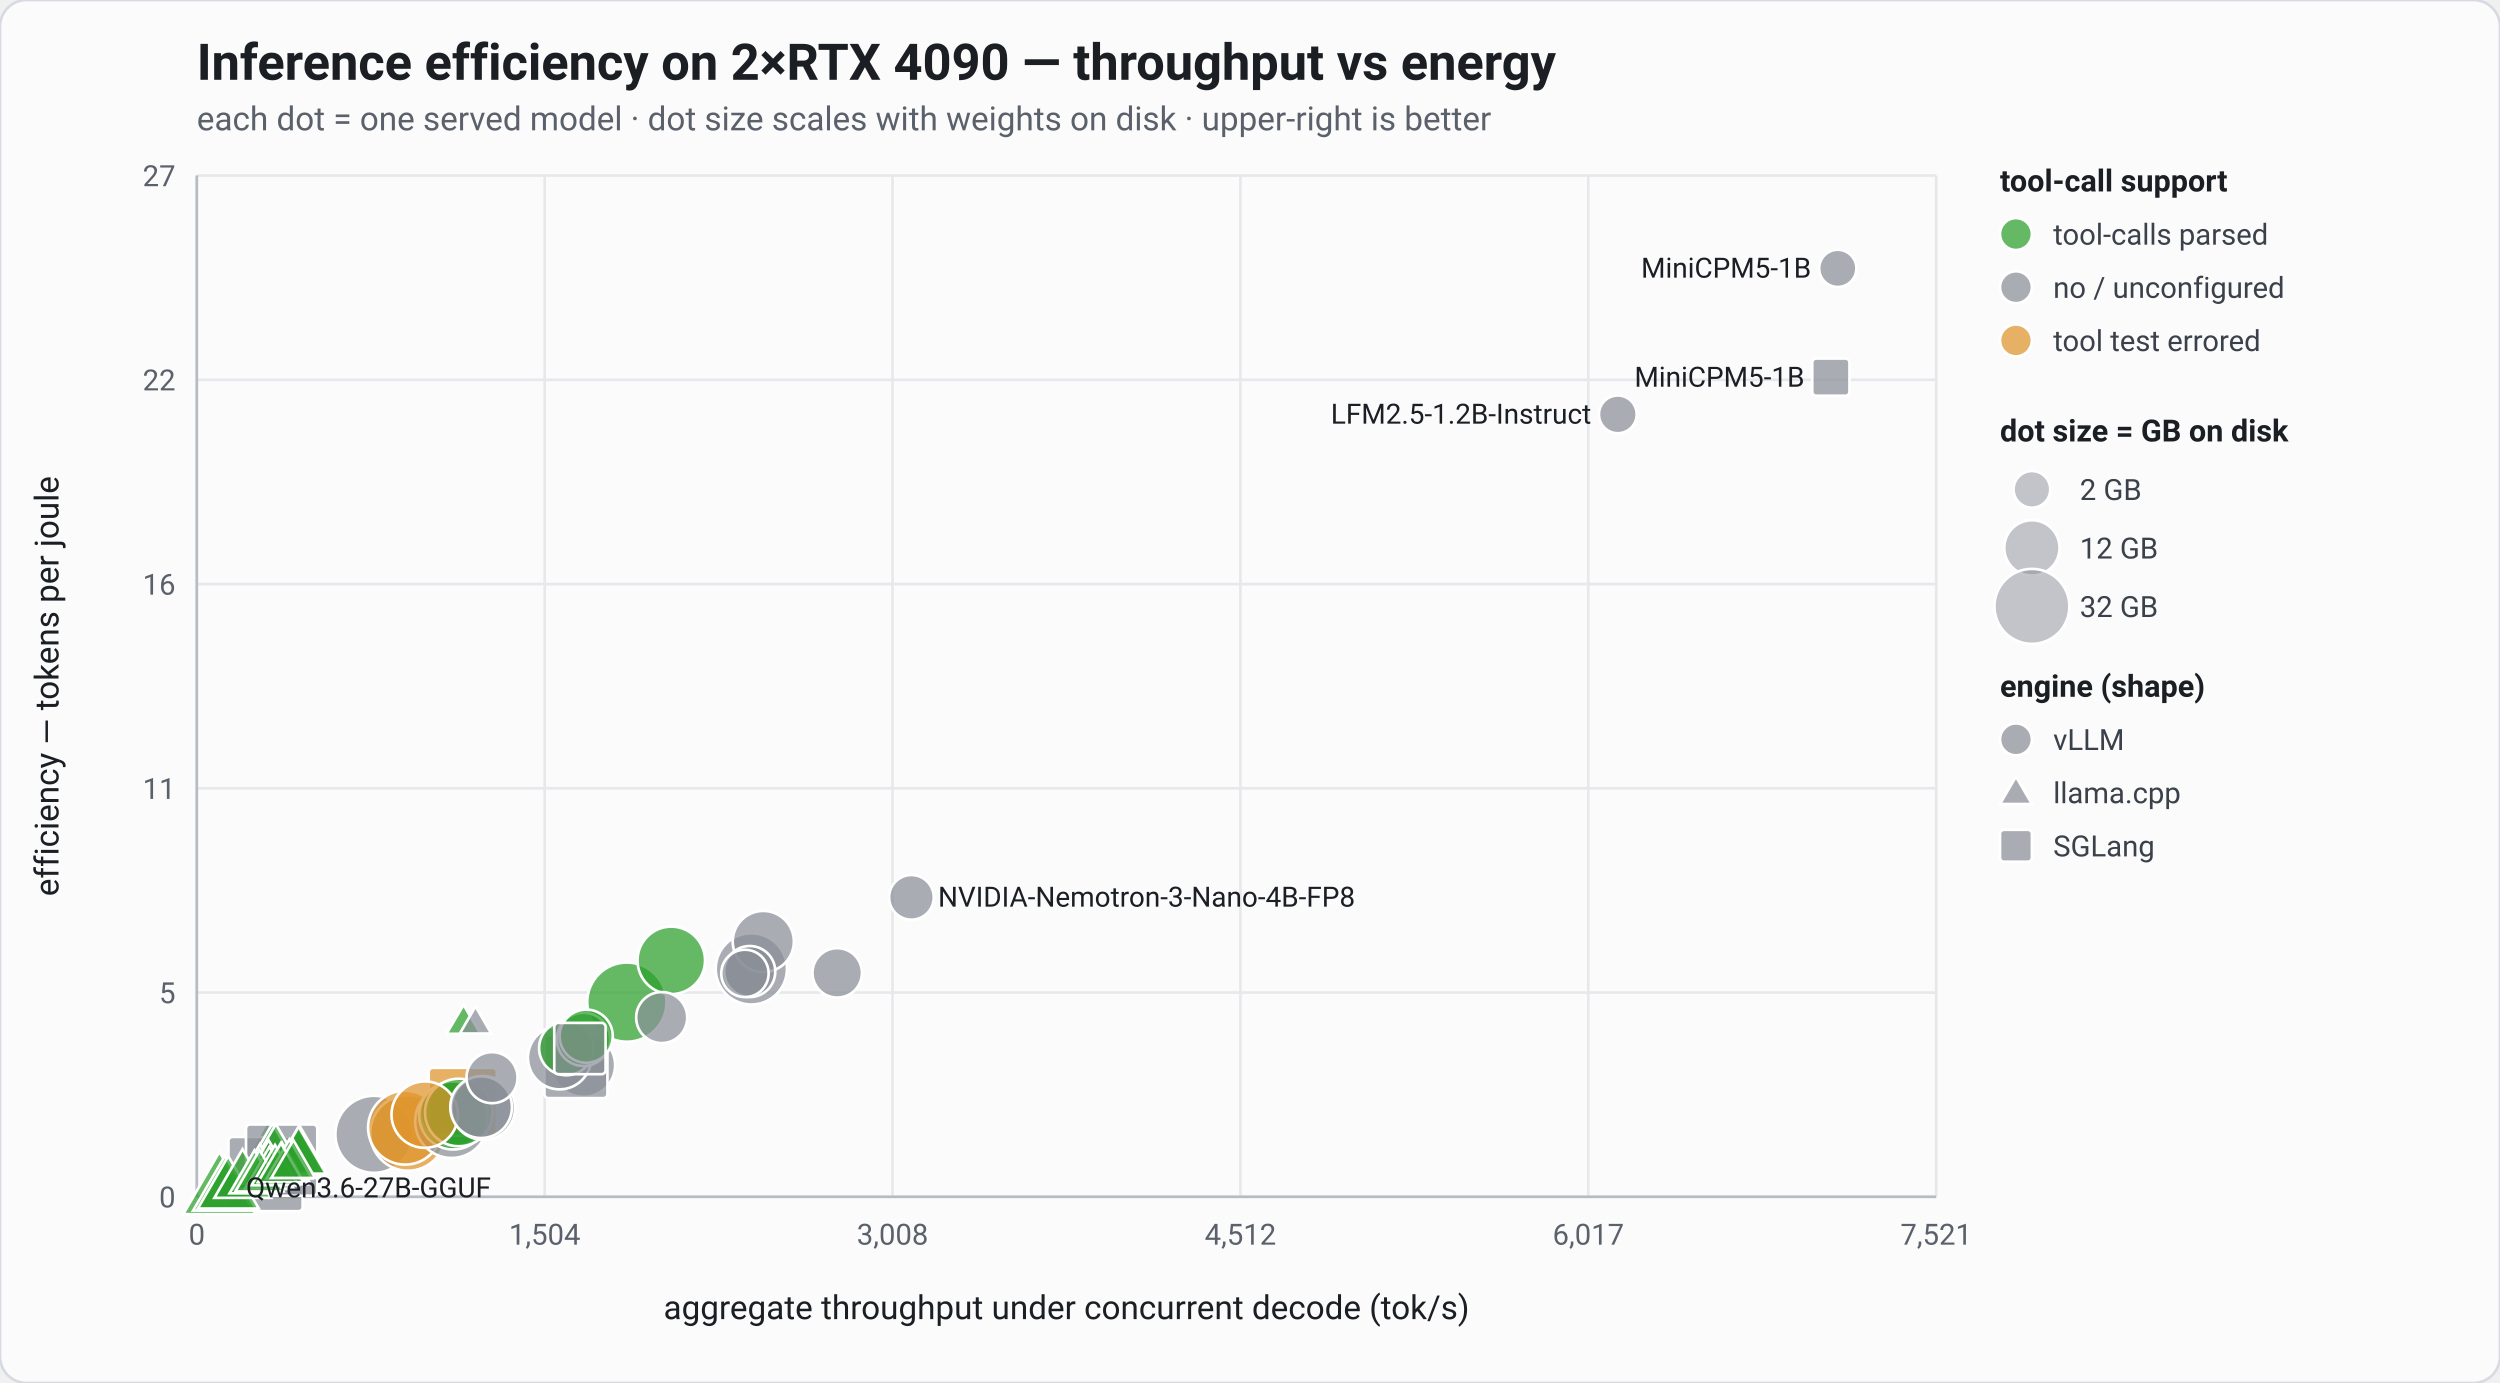
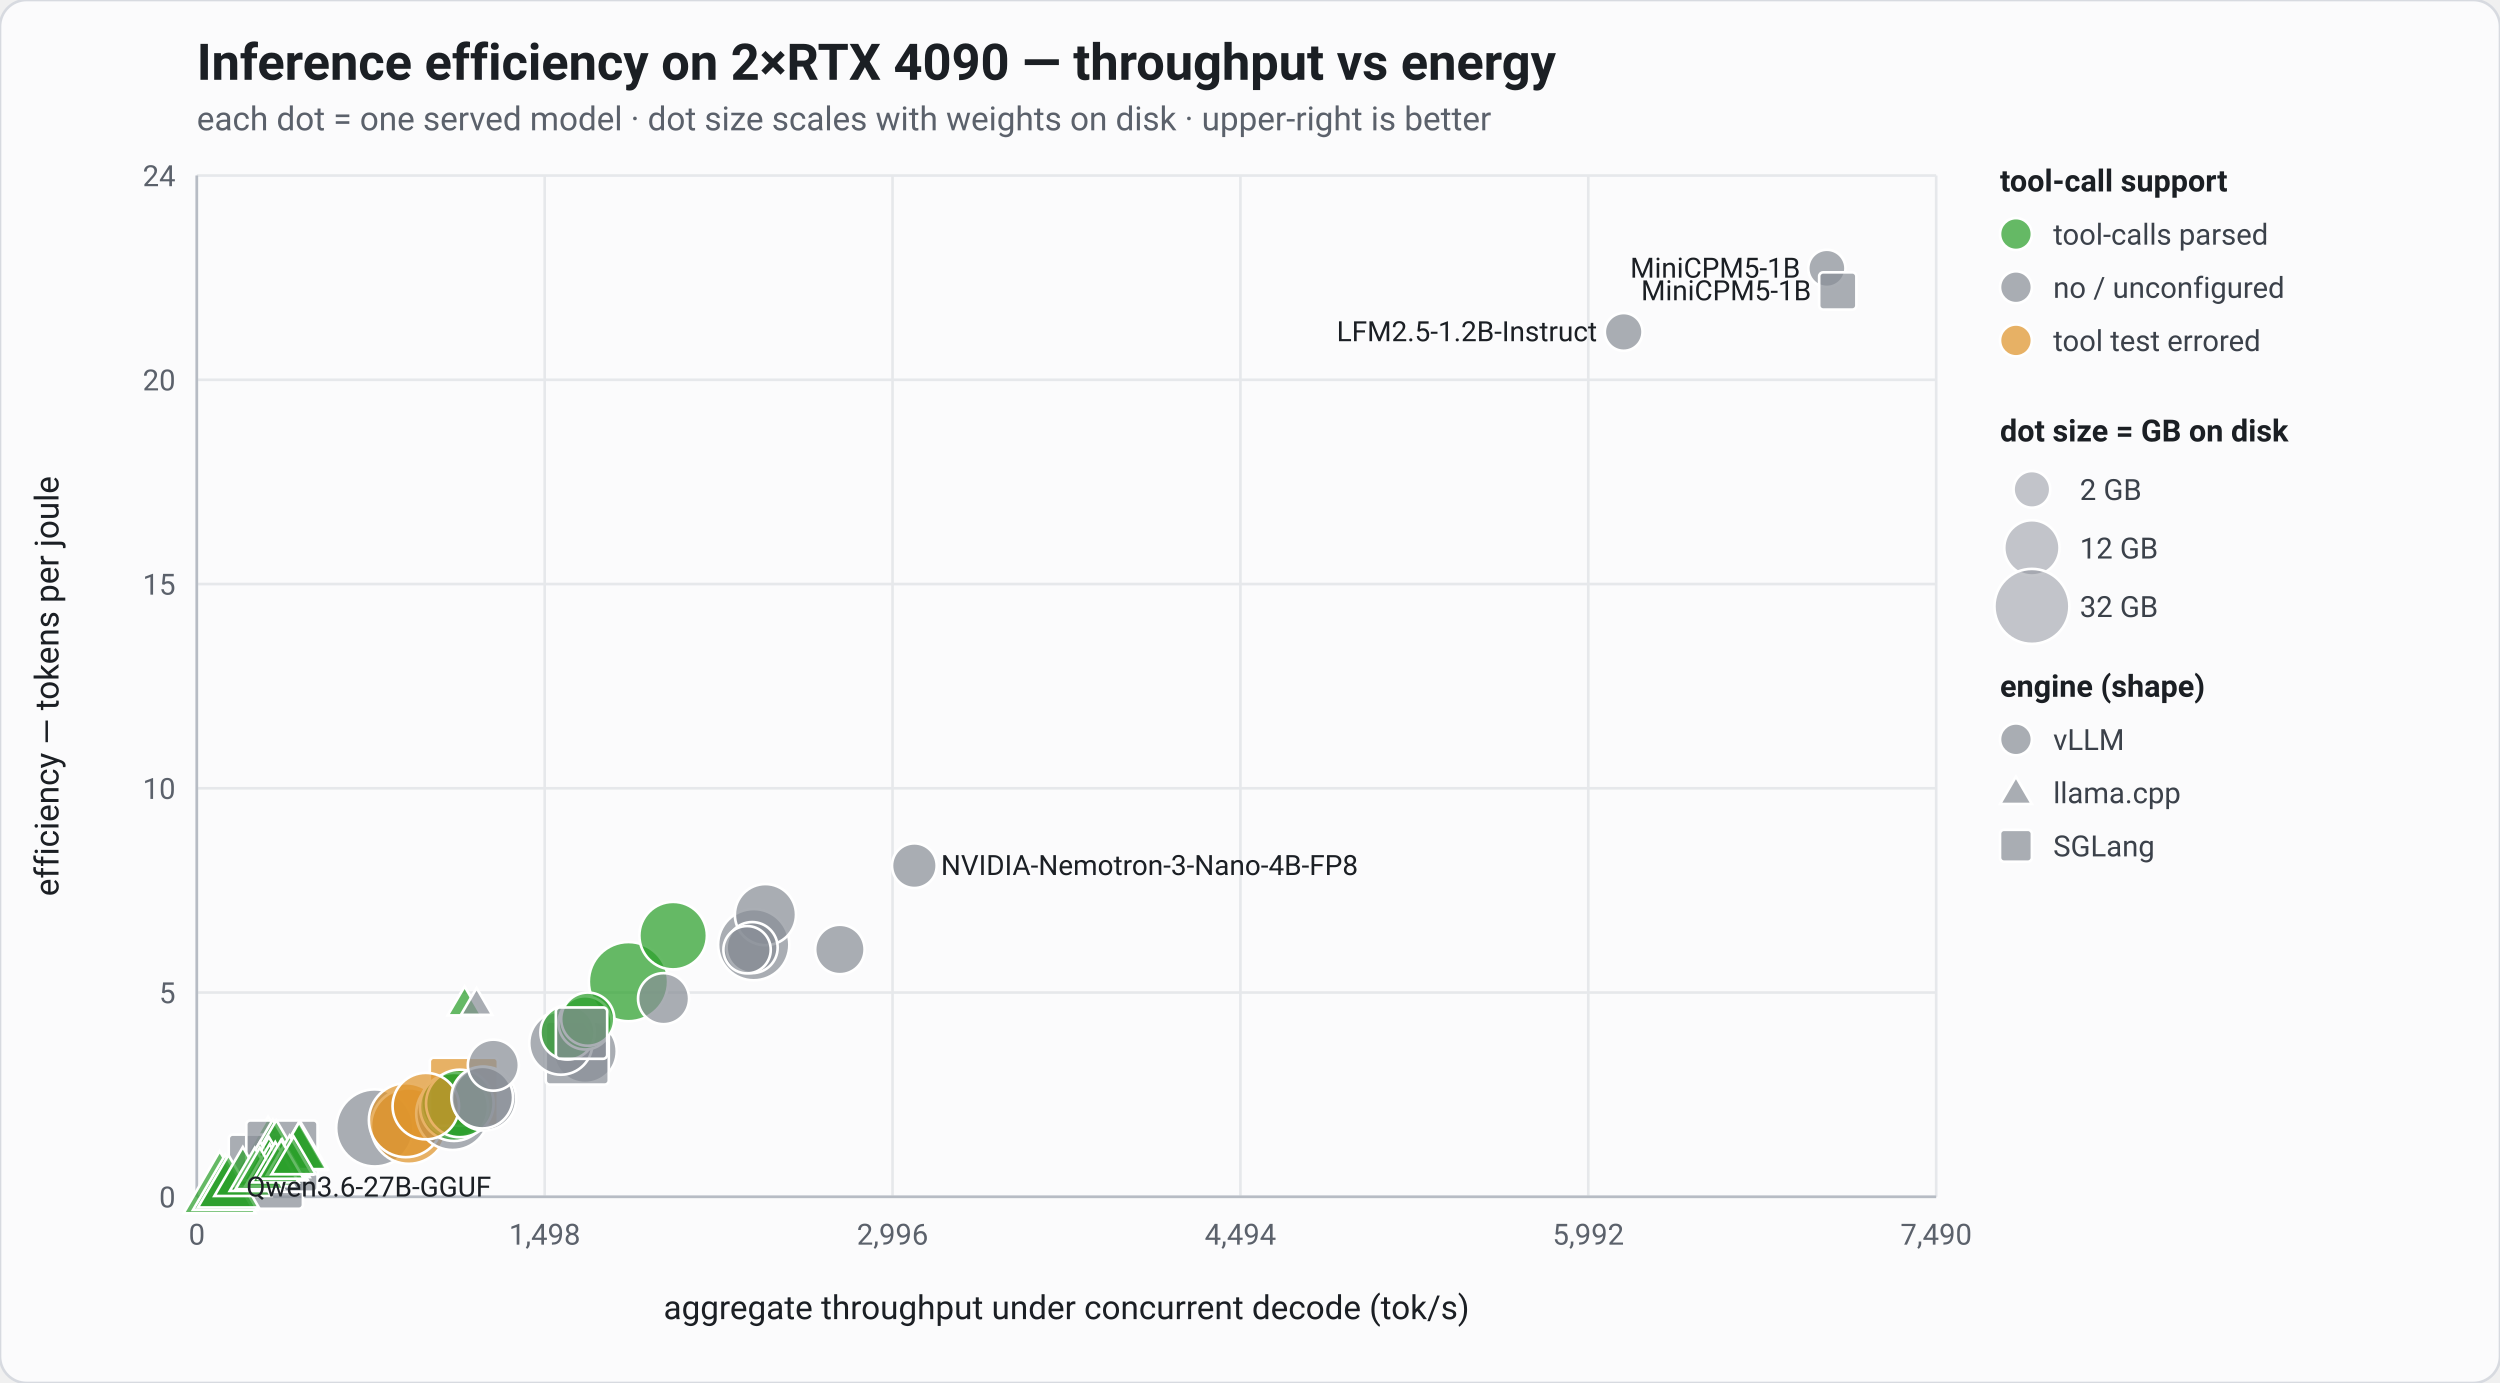
<svg xmlns="http://www.w3.org/2000/svg" width="940" height="520" viewBox="0 0 940 520" font-family="-apple-system,Segoe UI,Roboto,sans-serif">
  <rect x="0" y="0" width="940" height="520" rx="10" fill="#fbfbfc" stroke="#d7dae0" />
  <text x="74" y="30" font-size="19" font-weight="700" fill="#1b1f24">Inference efficiency on 2×RTX 4090 — throughput vs energy</text>
  <text x="74" y="49" font-size="12.5" fill="#5b616b">each dot = one served model · dot size scales with weights on disk · upper-right is better</text>
  <line x1="74.0" y1="66" x2="74.0" y2="450" stroke="#e6e8eb" />
  <text x="74.0" y="468" font-size="11" fill="#5b616b" text-anchor="middle">0</text>
  <line x1="74" y1="450.0" x2="728" y2="450.0" stroke="#e6e8eb" />
  <text x="66" y="454.0" font-size="11" fill="#5b616b" text-anchor="end">0</text>
  <line x1="204.8" y1="66" x2="204.8" y2="450" stroke="#e6e8eb" />
-   <text x="204.8" y="468" font-size="11" fill="#5b616b" text-anchor="middle">1,504</text>
+   <text x="204.8" y="468" font-size="11" fill="#5b616b" text-anchor="middle">1,498</text>
  <line x1="74" y1="373.2" x2="728" y2="373.2" stroke="#e6e8eb" />
  <text x="66" y="377.2" font-size="11" fill="#5b616b" text-anchor="end">5</text>
  <line x1="335.6" y1="66" x2="335.6" y2="450" stroke="#e6e8eb" />
-   <text x="335.6" y="468" font-size="11" fill="#5b616b" text-anchor="middle">3,008</text>
+   <text x="335.6" y="468" font-size="11" fill="#5b616b" text-anchor="middle">2,996</text>
  <line x1="74" y1="296.4" x2="728" y2="296.4" stroke="#e6e8eb" />
-   <text x="66" y="300.4" font-size="11" fill="#5b616b" text-anchor="end">11</text>
+   <text x="66" y="300.4" font-size="11" fill="#5b616b" text-anchor="end">10</text>
  <line x1="466.4" y1="66" x2="466.4" y2="450" stroke="#e6e8eb" />
-   <text x="466.4" y="468" font-size="11" fill="#5b616b" text-anchor="middle">4,512</text>
+   <text x="466.4" y="468" font-size="11" fill="#5b616b" text-anchor="middle">4,494</text>
  <line x1="74" y1="219.6" x2="728" y2="219.6" stroke="#e6e8eb" />
-   <text x="66" y="223.6" font-size="11" fill="#5b616b" text-anchor="end">16</text>
+   <text x="66" y="223.6" font-size="11" fill="#5b616b" text-anchor="end">15</text>
  <line x1="597.2" y1="66" x2="597.2" y2="450" stroke="#e6e8eb" />
-   <text x="597.2" y="468" font-size="11" fill="#5b616b" text-anchor="middle">6,017</text>
+   <text x="597.2" y="468" font-size="11" fill="#5b616b" text-anchor="middle">5,992</text>
  <line x1="74" y1="142.8" x2="728" y2="142.8" stroke="#e6e8eb" />
-   <text x="66" y="146.8" font-size="11" fill="#5b616b" text-anchor="end">22</text>
+   <text x="66" y="146.8" font-size="11" fill="#5b616b" text-anchor="end">20</text>
  <line x1="728.0" y1="66" x2="728.0" y2="450" stroke="#e6e8eb" />
-   <text x="728.0" y="468" font-size="11" fill="#5b616b" text-anchor="middle">7,521</text>
+   <text x="728.0" y="468" font-size="11" fill="#5b616b" text-anchor="middle">7,490</text>
  <line x1="74" y1="66.0" x2="728" y2="66.0" stroke="#e6e8eb" />
-   <text x="66" y="70.0" font-size="11" fill="#5b616b" text-anchor="end">27</text>
+   <text x="66" y="70.0" font-size="11" fill="#5b616b" text-anchor="end">24</text>
  <line x1="74" y1="450" x2="728" y2="450" stroke="#b7bcc4" />
  <line x1="74" y1="66" x2="74" y2="450" stroke="#b7bcc4" />
  <text x="401.0" y="496" font-size="12.5" fill="#1b1f24" text-anchor="middle">aggregate throughput under concurrent decode (tok/s)</text>
  <text x="22" y="258.0" font-size="12.5" fill="#1b1f24" text-anchor="middle" transform="rotate(-90 22 258.0)">efficiency — tokens per joule</text>
-   <circle cx="235.7" cy="376.8" r="14.9" fill="#2ca02c" fill-opacity="0.72" stroke="#ffffff" stroke-width="1" />
-   <polygon points="100.7,421.4 85.9,446.9 115.5,446.9" fill="#2ca02c" fill-opacity="0.72" stroke="#ffffff" stroke-width="1" />
-   <circle cx="140.6" cy="426.5" r="14.5" fill="#8a8f98" fill-opacity="0.72" stroke="#ffffff" stroke-width="1" />
-   <circle cx="153.4" cy="426.0" r="14.2" fill="#e0952b" fill-opacity="0.72" stroke="#ffffff" stroke-width="1" />
-   <circle cx="152.3" cy="424.0" r="13.9" fill="#e0952b" fill-opacity="0.72" stroke="#ffffff" stroke-width="1" />
-   <rect x="85.9" y="427.5" width="27.9" height="27.9" rx="1.5" fill="#8a8f98" fill-opacity="0.72" stroke="#ffffff" stroke-width="1" />
-   <circle cx="169.8" cy="421.7" r="13.7" fill="#8a8f98" fill-opacity="0.72" stroke="#ffffff" stroke-width="1" />
-   <polygon points="82.5,433.1 68.9,456.5 96.1,456.5" fill="#2ca02c" fill-opacity="0.72" stroke="#ffffff" stroke-width="1" />
-   <circle cx="282.5" cy="364.3" r="13.4" fill="#8a8f98" fill-opacity="0.72" stroke="#ffffff" stroke-width="1" />
-   <rect x="92.5" y="422.8" width="26.8" height="26.8" rx="1.5" fill="#8a8f98" fill-opacity="0.72" stroke="#ffffff" stroke-width="1" />
-   <polygon points="102.4,422.5 89.2,445.3 115.7,445.3" fill="#2ca02c" fill-opacity="0.72" stroke="#ffffff" stroke-width="1" />
-   <circle cx="170.9" cy="418.1" r="12.8" fill="#2ca02c" fill-opacity="0.72" stroke="#ffffff" stroke-width="1" />
-   <rect x="161.2" y="401.5" width="25.6" height="25.6" rx="1.5" fill="#e0952b" fill-opacity="0.72" stroke="#ffffff" stroke-width="1" />
-   <circle cx="170.4" cy="419.4" r="12.8" fill="#2ca02c" fill-opacity="0.72" stroke="#ffffff" stroke-width="1" />
-   <circle cx="252.4" cy="361.1" r="12.7" fill="#2ca02c" fill-opacity="0.72" stroke="#ffffff" stroke-width="1" />
-   <circle cx="172.5" cy="418.3" r="12.7" fill="#2ca02c" fill-opacity="0.72" stroke="#ffffff" stroke-width="1" />
-   <polygon points="103.7,422.7 91.2,444.2 116.2,444.2" fill="#2ca02c" fill-opacity="0.72" stroke="#ffffff" stroke-width="1" />
-   <circle cx="159.7" cy="419.1" r="12.5" fill="#e0952b" fill-opacity="0.72" stroke="#ffffff" stroke-width="1" />
-   <polygon points="84.6,434.6 72.6,455.2 96.6,455.2" fill="#2ca02c" fill-opacity="0.72" stroke="#ffffff" stroke-width="1" />
-   <circle cx="181.7" cy="416.6" r="12.0" fill="#8a8f98" fill-opacity="0.72" stroke="#ffffff" stroke-width="1" />
-   <circle cx="219.4" cy="400.5" r="11.9" fill="#8a8f98" fill-opacity="0.72" stroke="#ffffff" stroke-width="1" />
-   <rect x="204.7" y="389.2" width="23.7" height="23.7" rx="1.5" fill="#8a8f98" fill-opacity="0.72" stroke="#ffffff" stroke-width="1" />
-   <circle cx="210.4" cy="397.7" r="11.9" fill="#8a8f98" fill-opacity="0.72" stroke="#ffffff" stroke-width="1" />
-   <circle cx="180.9" cy="416.3" r="11.6" fill="#8a8f98" fill-opacity="0.72" stroke="#ffffff" stroke-width="1" />
-   <circle cx="287.0" cy="354.0" r="11.5" fill="#8a8f98" fill-opacity="0.72" stroke="#ffffff" stroke-width="1" />
-   <polygon points="85.8,434.7 74.4,454.4 97.3,454.4" fill="#2ca02c" fill-opacity="0.72" stroke="#ffffff" stroke-width="1" />
-   <polygon points="91.2,432.1 80.6,450.4 101.9,450.4" fill="#2ca02c" fill-opacity="0.72" stroke="#ffffff" stroke-width="1" />
-   <polygon points="112.7,423.4 102.3,441.3 123.1,441.3" fill="#2ca02c" fill-opacity="0.72" stroke="#ffffff" stroke-width="1" />
-   <polygon points="112.2,423.9 101.9,441.6 122.5,441.6" fill="#2ca02c" fill-opacity="0.72" stroke="#ffffff" stroke-width="1" />
-   <polygon points="112.3,423.6 102.1,441.3 122.6,441.3" fill="#2ca02c" fill-opacity="0.72" stroke="#ffffff" stroke-width="1" />
-   <circle cx="212.9" cy="394.1" r="10.2" fill="#2ca02c" fill-opacity="0.72" stroke="#ffffff" stroke-width="1" />
-   <circle cx="219.4" cy="390.8" r="10.0" fill="#2ca02c" fill-opacity="0.72" stroke="#ffffff" stroke-width="1" />
-   <circle cx="220.4" cy="389.6" r="10.0" fill="#2ca02c" fill-opacity="0.72" stroke="#ffffff" stroke-width="1" />
-   <polygon points="97.7,430.3 88.0,447.1 107.5,447.1" fill="#2ca02c" fill-opacity="0.72" stroke="#ffffff" stroke-width="1" />
-   <circle cx="248.8" cy="382.6" r="9.6" fill="#8a8f98" fill-opacity="0.72" stroke="#ffffff" stroke-width="1" />
-   <rect x="208.4" y="384.6" width="19.3" height="19.3" rx="1.5" fill="#8a8f98" fill-opacity="0.72" stroke="#ffffff" stroke-width="1" />
-   <circle cx="185.0" cy="405.2" r="9.6" fill="#8a8f98" fill-opacity="0.72" stroke="#ffffff" stroke-width="1" />
-   <circle cx="281.9" cy="365.3" r="9.6" fill="#8a8f98" fill-opacity="0.72" stroke="#ffffff" stroke-width="1" />
-   <polygon points="101.0,428.7 91.5,445.0 110.4,445.0" fill="#2ca02c" fill-opacity="0.72" stroke="#ffffff" stroke-width="1" />
-   <polygon points="95.7,432.5 86.3,448.7 105.2,448.7" fill="#2ca02c" fill-opacity="0.72" stroke="#ffffff" stroke-width="1" />
-   <circle cx="314.8" cy="365.8" r="9.3" fill="#8a8f98" fill-opacity="0.72" stroke="#ffffff" stroke-width="1" />
-   <polygon points="101.3,431.2 92.2,446.9 110.4,446.9" fill="#2ca02c" fill-opacity="0.72" stroke="#ffffff" stroke-width="1" />
-   <polygon points="97.6,432.4 88.5,448.0 106.6,448.0" fill="#2ca02c" fill-opacity="0.72" stroke="#ffffff" stroke-width="1" />
-   <circle cx="280.1" cy="366.0" r="8.9" fill="#8a8f98" fill-opacity="0.72" stroke="#ffffff" stroke-width="1" />
-   <polygon points="106.0,429.6 97.1,444.9 114.9,444.9" fill="#2ca02c" fill-opacity="0.72" stroke="#ffffff" stroke-width="1" />
-   <polygon points="103.4,430.5 94.6,445.7 112.2,445.7" fill="#2ca02c" fill-opacity="0.72" stroke="#ffffff" stroke-width="1" />
-   <polygon points="108.8,428.4 100.2,443.1 117.3,443.1" fill="#2ca02c" fill-opacity="0.72" stroke="#ffffff" stroke-width="1" />
-   <polygon points="105.6,429.8 97.0,444.5 114.1,444.5" fill="#2ca02c" fill-opacity="0.72" stroke="#ffffff" stroke-width="1" />
-   <circle cx="342.7" cy="337.4" r="8.4" fill="#8a8f98" fill-opacity="0.72" stroke="#ffffff" stroke-width="1" />
-   <polygon points="110.3,428.7 102.0,442.9 118.5,442.9" fill="#2ca02c" fill-opacity="0.72" stroke="#ffffff" stroke-width="1" />
-   <circle cx="608.3" cy="155.8" r="7.1" fill="#8a8f98" fill-opacity="0.72" stroke="#ffffff" stroke-width="1" />
-   <circle cx="691.0" cy="100.9" r="7.0" fill="#8a8f98" fill-opacity="0.72" stroke="#ffffff" stroke-width="1" />
-   <rect x="681.4" y="134.8" width="14.0" height="14.0" rx="1.5" fill="#8a8f98" fill-opacity="0.72" stroke="#ffffff" stroke-width="1" />
-   <polygon points="174.3,377.8 167.9,388.7 180.6,388.7" fill="#2ca02c" fill-opacity="0.72" stroke="#ffffff" stroke-width="1" />
-   <polygon points="178.8,378.4 172.9,388.6 184.7,388.6" fill="#8a8f98" fill-opacity="0.72" stroke="#ffffff" stroke-width="1" />
-   <text x="681.0" y="104.4" font-size="10.5" fill="#1b1f24" text-anchor="end">MiniCPM5-1B</text>
-   <text x="678.5" y="145.4" font-size="10.5" fill="#1b1f24" text-anchor="end">MiniCPM5-1B</text>
-   <text x="598.3" y="159.3" font-size="10.5" fill="#1b1f24" text-anchor="end">LFM2.5-1.2B-Instruct</text>
-   <text x="352.7" y="340.9" font-size="10.5" fill="#1b1f24" text-anchor="start">NVIDIA-Nemotron-3-Nano-4B-FP8</text>
-   <text x="92.5" y="450.2" font-size="10.5" fill="#1b1f24" text-anchor="start">Qwen3.6-27B-GGUF</text>
+   <circle cx="236.3" cy="369.1" r="14.9" fill="#2ca02c" fill-opacity="0.72" stroke="#ffffff" stroke-width="1" />
+   <polygon points="100.8,419.9 86.0,445.4 115.6,445.4" fill="#2ca02c" fill-opacity="0.72" stroke="#ffffff" stroke-width="1" />
+   <circle cx="140.9" cy="424.1" r="14.5" fill="#8a8f98" fill-opacity="0.72" stroke="#ffffff" stroke-width="1" />
+   <circle cx="153.7" cy="423.4" r="14.2" fill="#e0952b" fill-opacity="0.72" stroke="#ffffff" stroke-width="1" />
+   <circle cx="152.6" cy="421.2" r="13.9" fill="#e0952b" fill-opacity="0.72" stroke="#ffffff" stroke-width="1" />
+   <rect x="86.0" y="426.6" width="27.9" height="27.9" rx="1.5" fill="#8a8f98" fill-opacity="0.72" stroke="#ffffff" stroke-width="1" />
+   <circle cx="170.2" cy="418.7" r="13.7" fill="#8a8f98" fill-opacity="0.72" stroke="#ffffff" stroke-width="1" />
+   <polygon points="82.6,432.8 69.0,456.2 96.1,456.2" fill="#2ca02c" fill-opacity="0.72" stroke="#ffffff" stroke-width="1" />
+   <circle cx="283.4" cy="355.2" r="13.4" fill="#8a8f98" fill-opacity="0.72" stroke="#ffffff" stroke-width="1" />
+   <rect x="92.6" y="421.3" width="26.8" height="26.8" rx="1.5" fill="#8a8f98" fill-opacity="0.72" stroke="#ffffff" stroke-width="1" />
+   <polygon points="102.6,421.0 89.3,443.8 115.8,443.8" fill="#2ca02c" fill-opacity="0.72" stroke="#ffffff" stroke-width="1" />
+   <circle cx="171.3" cy="414.8" r="12.8" fill="#2ca02c" fill-opacity="0.72" stroke="#ffffff" stroke-width="1" />
+   <rect x="161.6" y="397.7" width="25.6" height="25.6" rx="1.5" fill="#e0952b" fill-opacity="0.72" stroke="#ffffff" stroke-width="1" />
+   <circle cx="170.7" cy="416.2" r="12.8" fill="#2ca02c" fill-opacity="0.72" stroke="#ffffff" stroke-width="1" />
+   <circle cx="253.1" cy="351.8" r="12.7" fill="#2ca02c" fill-opacity="0.72" stroke="#ffffff" stroke-width="1" />
+   <circle cx="172.9" cy="414.9" r="12.7" fill="#2ca02c" fill-opacity="0.72" stroke="#ffffff" stroke-width="1" />
+   <polygon points="103.9,421.2 91.4,442.6 116.4,442.6" fill="#2ca02c" fill-opacity="0.72" stroke="#ffffff" stroke-width="1" />
+   <circle cx="160.1" cy="415.9" r="12.5" fill="#e0952b" fill-opacity="0.72" stroke="#ffffff" stroke-width="1" />
+   <polygon points="84.7,434.2 72.6,454.9 96.7,454.9" fill="#2ca02c" fill-opacity="0.72" stroke="#ffffff" stroke-width="1" />
+   <circle cx="182.1" cy="413.1" r="12.0" fill="#8a8f98" fill-opacity="0.72" stroke="#ffffff" stroke-width="1" />
+   <circle cx="220.0" cy="395.3" r="11.9" fill="#8a8f98" fill-opacity="0.72" stroke="#ffffff" stroke-width="1" />
+   <rect x="205.2" y="384.1" width="23.7" height="23.7" rx="1.5" fill="#8a8f98" fill-opacity="0.72" stroke="#ffffff" stroke-width="1" />
+   <circle cx="210.9" cy="392.2" r="11.9" fill="#8a8f98" fill-opacity="0.72" stroke="#ffffff" stroke-width="1" />
+   <circle cx="181.3" cy="412.7" r="11.6" fill="#8a8f98" fill-opacity="0.72" stroke="#ffffff" stroke-width="1" />
+   <circle cx="287.8" cy="343.9" r="11.5" fill="#8a8f98" fill-opacity="0.72" stroke="#ffffff" stroke-width="1" />
+   <polygon points="85.9,434.3 74.4,454.0 97.3,454.0" fill="#2ca02c" fill-opacity="0.72" stroke="#ffffff" stroke-width="1" />
+   <polygon points="91.3,431.3 80.6,449.7 101.9,449.7" fill="#2ca02c" fill-opacity="0.72" stroke="#ffffff" stroke-width="1" />
+   <polygon points="112.9,421.7 102.4,439.6 123.3,439.6" fill="#2ca02c" fill-opacity="0.72" stroke="#ffffff" stroke-width="1" />
+   <polygon points="112.3,422.2 102.0,440.0 122.6,440.0" fill="#2ca02c" fill-opacity="0.72" stroke="#ffffff" stroke-width="1" />
+   <polygon points="112.5,421.9 102.2,439.6 122.8,439.6" fill="#2ca02c" fill-opacity="0.72" stroke="#ffffff" stroke-width="1" />
+   <circle cx="213.4" cy="388.2" r="10.2" fill="#2ca02c" fill-opacity="0.72" stroke="#ffffff" stroke-width="1" />
+   <circle cx="220.0" cy="384.6" r="10.0" fill="#2ca02c" fill-opacity="0.72" stroke="#ffffff" stroke-width="1" />
+   <circle cx="221.0" cy="383.2" r="10.0" fill="#2ca02c" fill-opacity="0.72" stroke="#ffffff" stroke-width="1" />
+   <polygon points="97.8,429.3 88.1,446.0 107.6,446.0" fill="#2ca02c" fill-opacity="0.72" stroke="#ffffff" stroke-width="1" />
+   <circle cx="249.5" cy="375.5" r="9.6" fill="#8a8f98" fill-opacity="0.72" stroke="#ffffff" stroke-width="1" />
+   <rect x="209.0" y="378.8" width="19.3" height="19.3" rx="1.5" fill="#8a8f98" fill-opacity="0.72" stroke="#ffffff" stroke-width="1" />
+   <circle cx="185.5" cy="400.5" r="9.6" fill="#8a8f98" fill-opacity="0.72" stroke="#ffffff" stroke-width="1" />
+   <circle cx="282.8" cy="356.3" r="9.6" fill="#8a8f98" fill-opacity="0.72" stroke="#ffffff" stroke-width="1" />
+   <polygon points="101.1,427.5 91.6,443.8 110.5,443.8" fill="#2ca02c" fill-opacity="0.72" stroke="#ffffff" stroke-width="1" />
+   <polygon points="95.8,431.6 86.4,447.8 105.3,447.8" fill="#2ca02c" fill-opacity="0.72" stroke="#ffffff" stroke-width="1" />
+   <circle cx="315.8" cy="357.0" r="9.3" fill="#8a8f98" fill-opacity="0.72" stroke="#ffffff" stroke-width="1" />
+   <polygon points="101.4,430.2 92.3,445.9 110.5,445.9" fill="#2ca02c" fill-opacity="0.72" stroke="#ffffff" stroke-width="1" />
+   <polygon points="97.7,431.5 88.6,447.1 106.7,447.1" fill="#2ca02c" fill-opacity="0.72" stroke="#ffffff" stroke-width="1" />
+   <circle cx="280.9" cy="357.1" r="8.9" fill="#8a8f98" fill-opacity="0.72" stroke="#ffffff" stroke-width="1" />
+   <polygon points="106.1,428.4 97.3,443.7 115.0,443.7" fill="#2ca02c" fill-opacity="0.72" stroke="#ffffff" stroke-width="1" />
+   <polygon points="103.5,429.4 94.7,444.6 112.3,444.6" fill="#2ca02c" fill-opacity="0.72" stroke="#ffffff" stroke-width="1" />
+   <polygon points="108.9,427.0 100.4,441.7 117.5,441.7" fill="#2ca02c" fill-opacity="0.72" stroke="#ffffff" stroke-width="1" />
+   <polygon points="105.7,428.6 97.2,443.2 114.2,443.2" fill="#2ca02c" fill-opacity="0.72" stroke="#ffffff" stroke-width="1" />
+   <circle cx="343.8" cy="325.5" r="8.4" fill="#8a8f98" fill-opacity="0.72" stroke="#ffffff" stroke-width="1" />
+   <polygon points="110.4,427.3 102.1,441.5 118.7,441.5" fill="#2ca02c" fill-opacity="0.72" stroke="#ffffff" stroke-width="1" />
+   <circle cx="610.5" cy="124.8" r="7.1" fill="#8a8f98" fill-opacity="0.72" stroke="#ffffff" stroke-width="1" />
+   <circle cx="686.9" cy="100.9" r="7.0" fill="#8a8f98" fill-opacity="0.72" stroke="#ffffff" stroke-width="1" />
+   <rect x="684.0" y="102.4" width="14.0" height="14.0" rx="1.5" fill="#8a8f98" fill-opacity="0.72" stroke="#ffffff" stroke-width="1" />
+   <polygon points="174.7,370.9 168.3,381.8 181.0,381.8" fill="#2ca02c" fill-opacity="0.72" stroke="#ffffff" stroke-width="1" />
+   <polygon points="179.2,371.5 173.3,381.6 185.1,381.6" fill="#8a8f98" fill-opacity="0.72" stroke="#ffffff" stroke-width="1" />
+   <text x="676.9" y="104.4" font-size="10.5" fill="#1b1f24" text-anchor="end">MiniCPM5-1B</text>
+   <text x="681.0" y="112.9" font-size="10.5" fill="#1b1f24" text-anchor="end">MiniCPM5-1B</text>
+   <text x="600.5" y="128.3" font-size="10.5" fill="#1b1f24" text-anchor="end">LFM2.5-1.2B-Instruct</text>
+   <text x="353.8" y="329.0" font-size="10.5" fill="#1b1f24" text-anchor="start">NVIDIA-Nemotron-3-Nano-4B-FP8</text>
+   <text x="92.6" y="449.9" font-size="10.5" fill="#1b1f24" text-anchor="start">Qwen3.6-27B-GGUF</text>
  <text x="752" y="72" font-size="11.5" font-weight="700" fill="#1b1f24">tool-call support</text>
  <circle cx="758" cy="88.0" r="6" fill="#2ca02c" fill-opacity="0.72" stroke="#ffffff" />
  <text x="772" y="92" font-size="11" fill="#3b414a">tool-calls parsed</text>
  <circle cx="758" cy="108.0" r="6" fill="#8a8f98" fill-opacity="0.72" stroke="#ffffff" />
  <text x="772" y="112" font-size="11" fill="#3b414a">no / unconfigured</text>
  <circle cx="758" cy="128.0" r="6" fill="#e0952b" fill-opacity="0.72" stroke="#ffffff" />
  <text x="772" y="132" font-size="11" fill="#3b414a">tool test errored</text>
  <text x="752" y="166" font-size="11.5" font-weight="700" fill="#1b1f24">dot size = GB on disk</text>
  <circle cx="764" cy="184.0" r="6.9" fill="#8a8f98" fill-opacity="0.5" stroke="#ffffff" />
  <text x="782" y="188" font-size="11" fill="#3b414a">2 GB</text>
  <circle cx="764" cy="206.0" r="10.4" fill="#8a8f98" fill-opacity="0.5" stroke="#ffffff" />
  <text x="782" y="210" font-size="11" fill="#3b414a">12 GB</text>
  <circle cx="764" cy="228.0" r="14.1" fill="#8a8f98" fill-opacity="0.5" stroke="#ffffff" />
  <text x="782" y="232" font-size="11" fill="#3b414a">32 GB</text>
  <text x="752" y="262" font-size="11.5" font-weight="700" fill="#1b1f24">engine (shape)</text>
  <circle cx="758.0" cy="278.0" r="6.0" fill="#8a8f98" fill-opacity="0.72" stroke="#ffffff" stroke-width="1" />
  <text x="772" y="282" font-size="11" fill="#3b414a">vLLM</text>
  <polygon points="758.0,292.0 752.0,302.3 764.0,302.3" fill="#8a8f98" fill-opacity="0.72" stroke="#ffffff" stroke-width="1" />
  <text x="772" y="302" font-size="11" fill="#3b414a">llama.cpp</text>
  <rect x="752.0" y="312.0" width="12.0" height="12.0" rx="1.5" fill="#8a8f98" fill-opacity="0.72" stroke="#ffffff" stroke-width="1" />
  <text x="772" y="322" font-size="11" fill="#3b414a">SGLang</text>
</svg>
